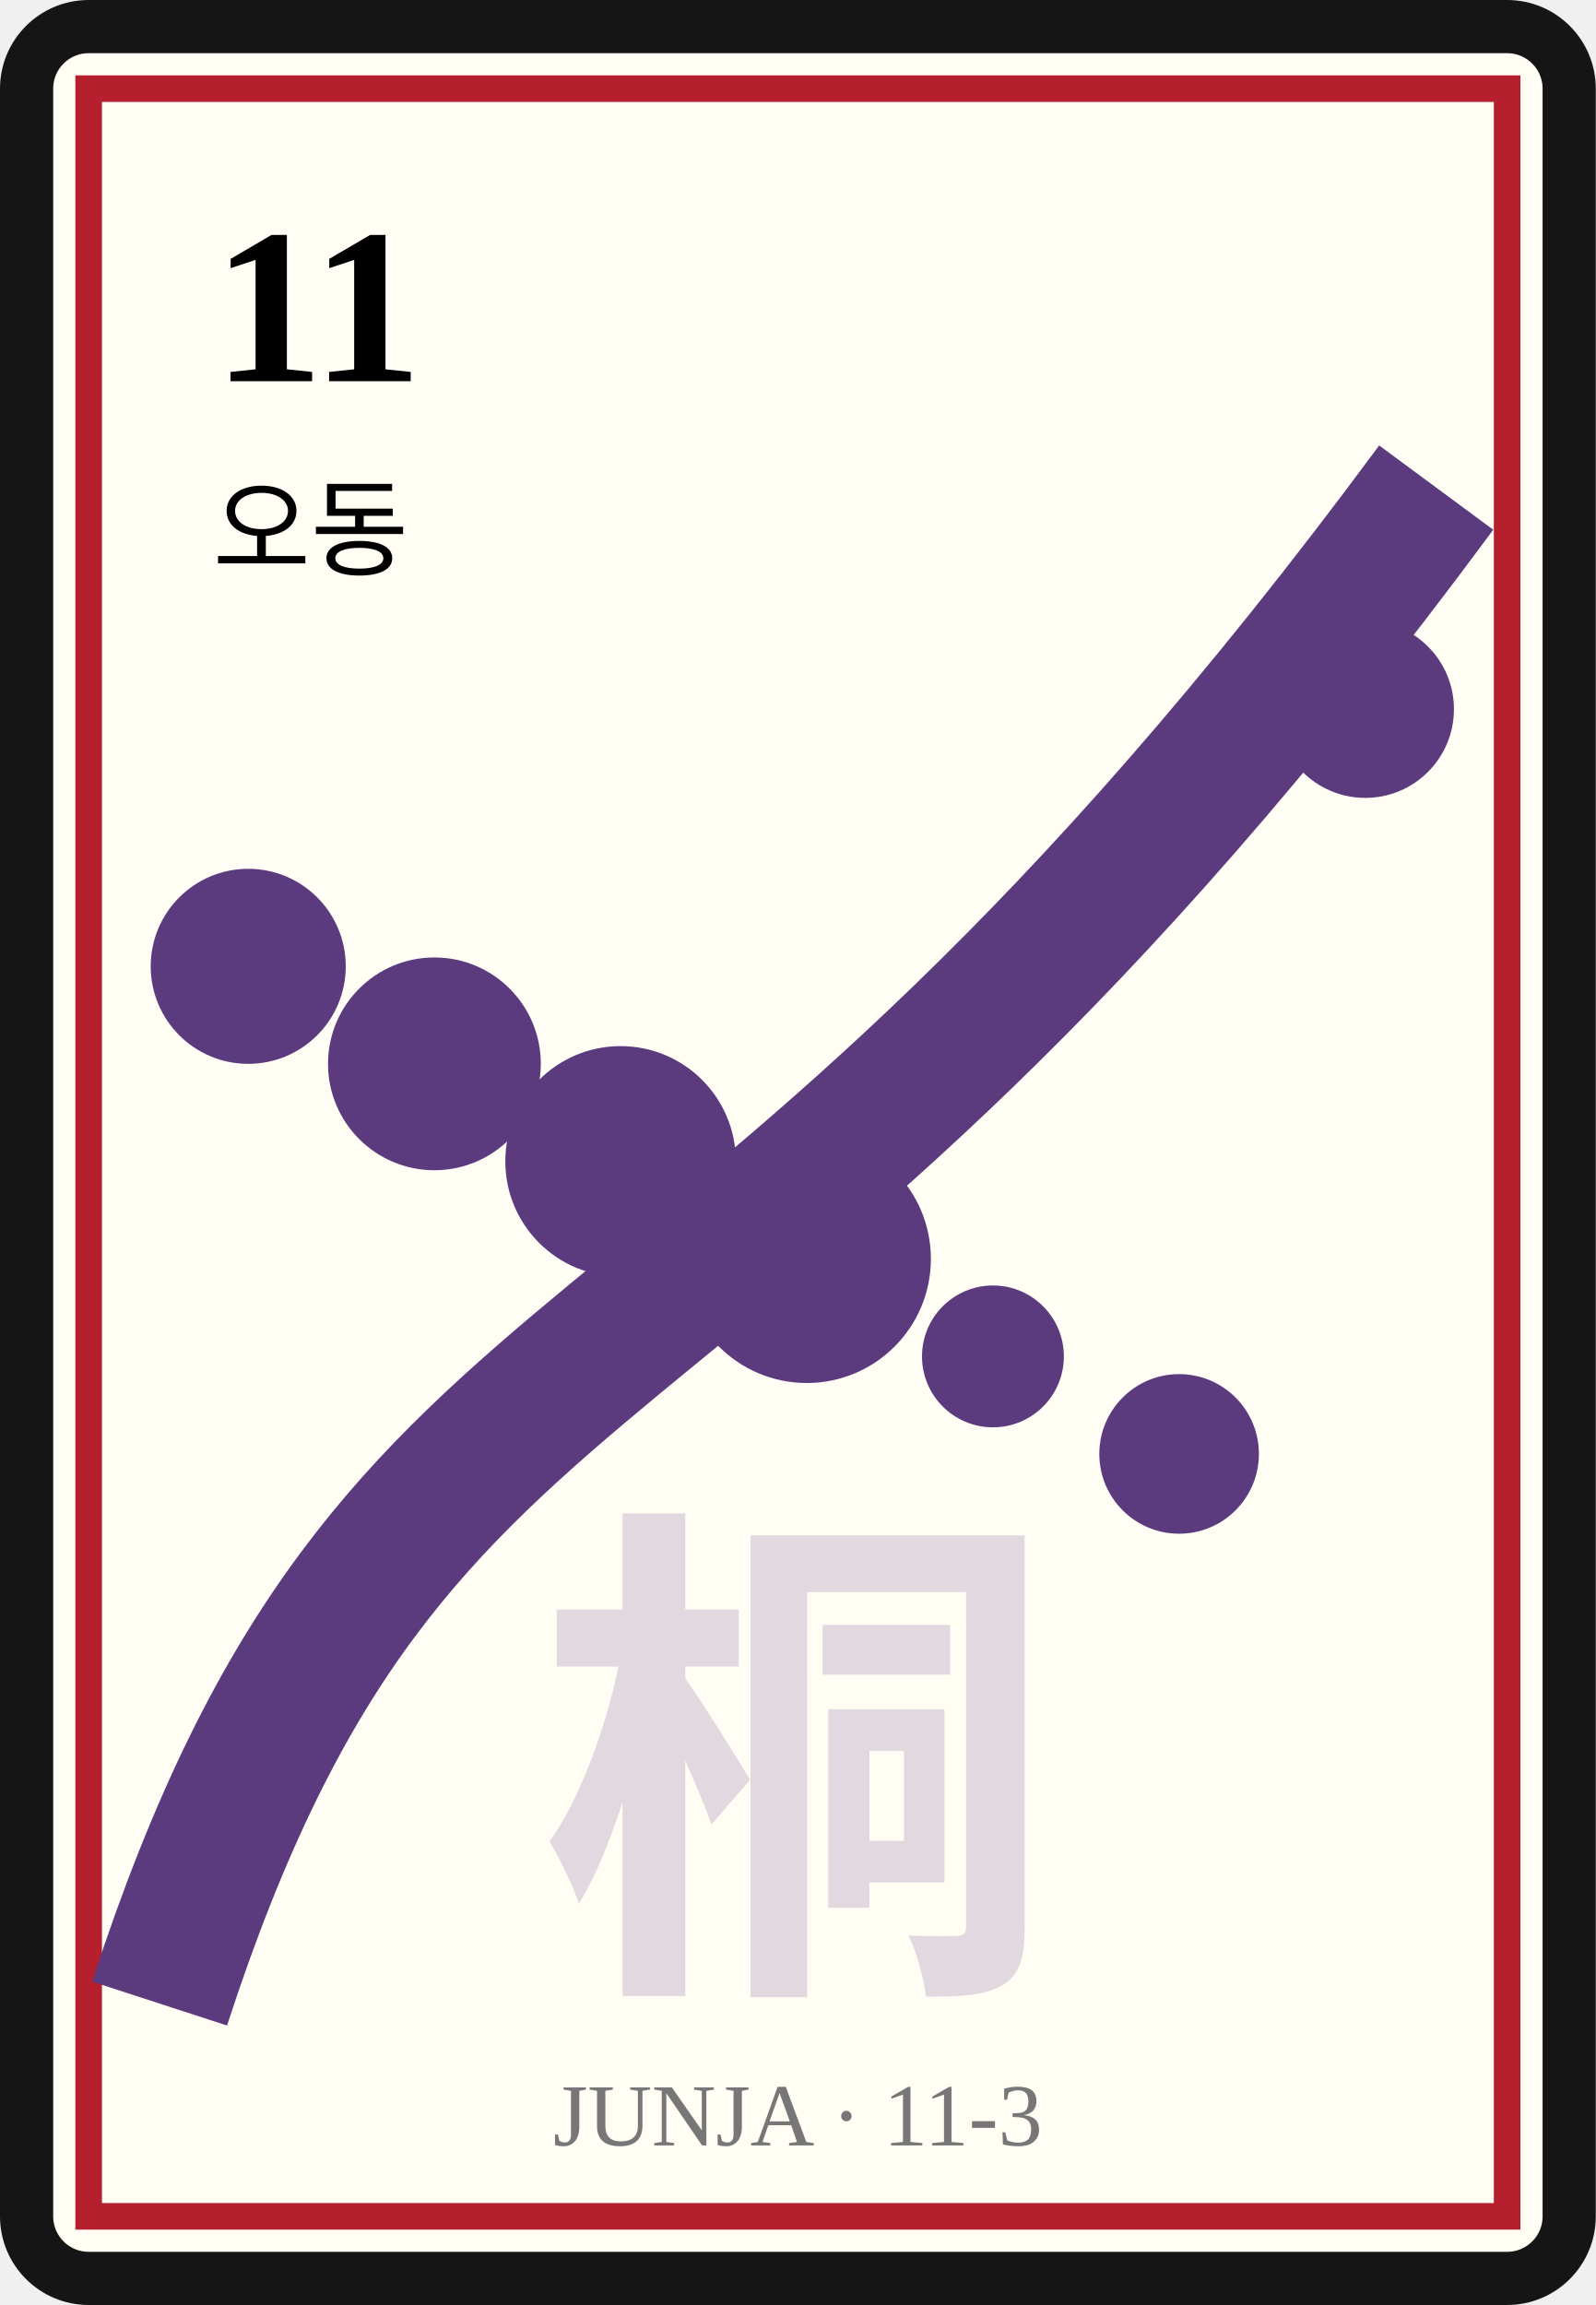
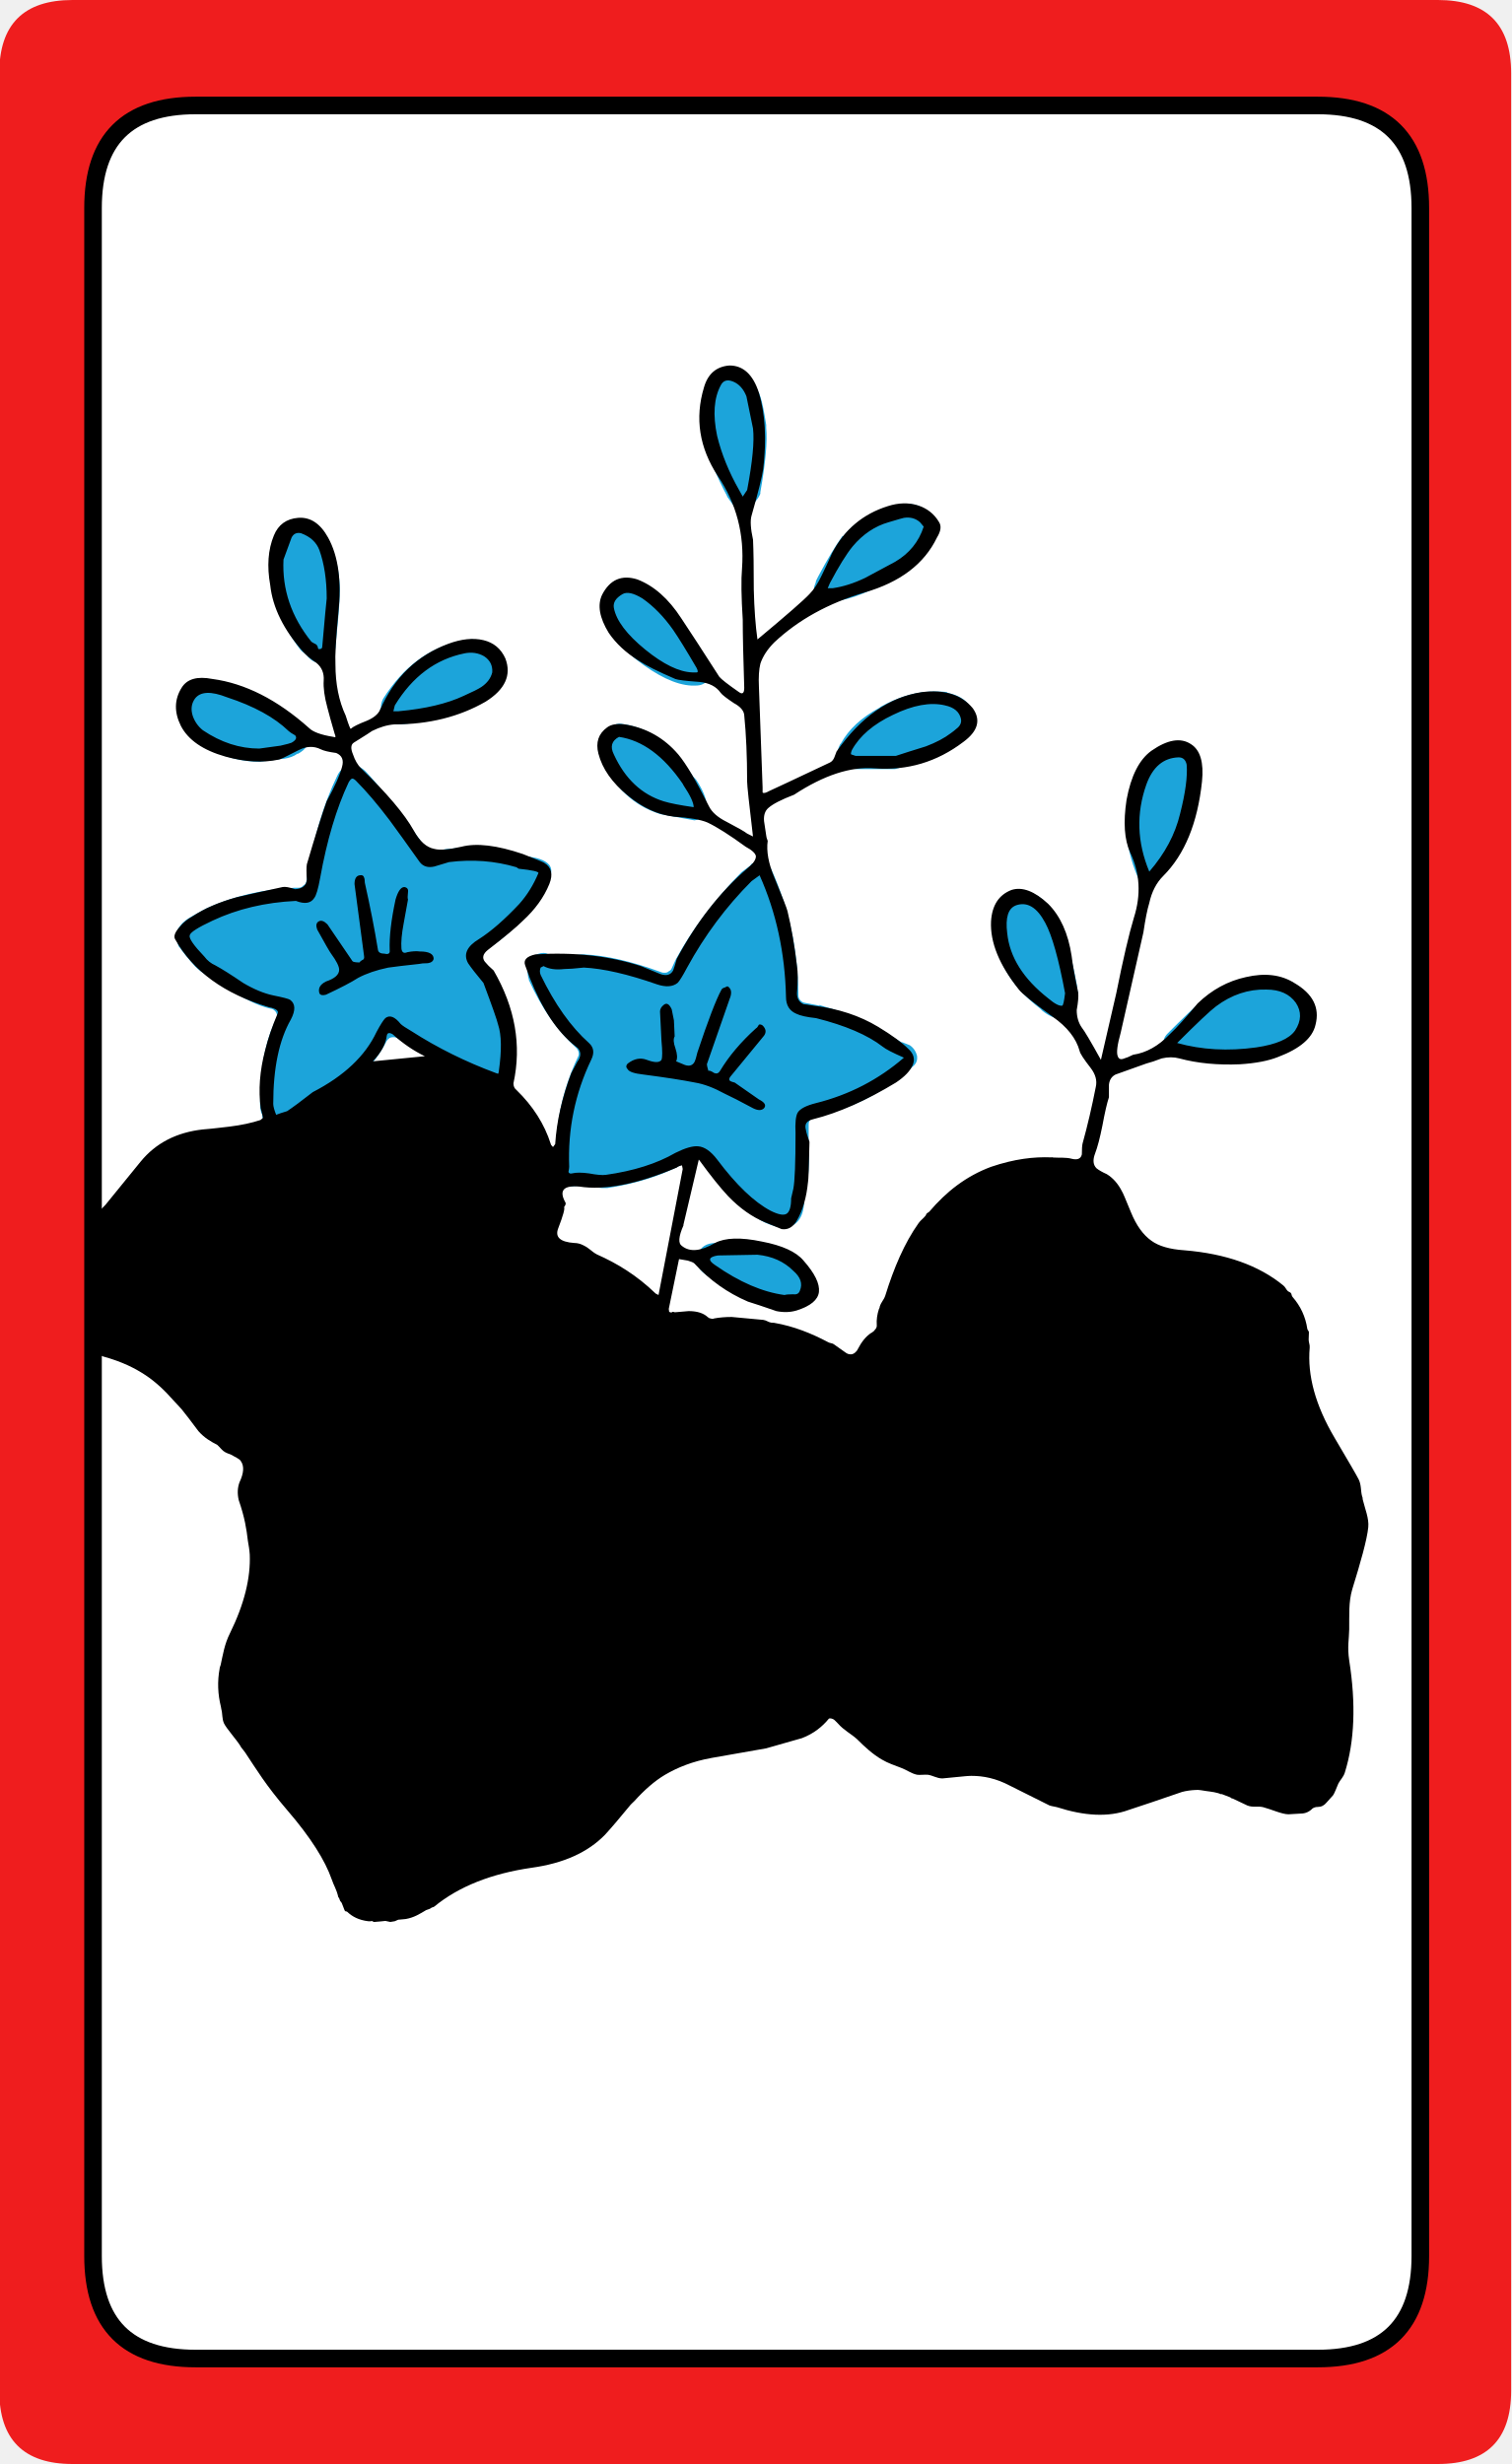
- <svg xmlns="http://www.w3.org/2000/svg" width="180" height="260">
-   <rect x="3" y="3" width="174" height="254" rx="7" fill="#fffdf4" stroke="#151515" stroke-width="6" />
-   <rect x="10" y="10" width="160" height="240" fill="none" stroke="#b51f2e" stroke-width="3" />
-   <path d="M18 226 C45 143 80 166 162 55" fill="none" stroke="#5b3a7d" stroke-width="16" />
-   <circle cx="28" cy="109" r="11" fill="#5b3a7d" />
-   <circle cx="49" cy="120" r="12" fill="#5b3a7d" />
-   <circle cx="70" cy="131" r="13" fill="#5b3a7d" />
-   <circle cx="91" cy="142" r="14" fill="#5b3a7d" />
-   <circle cx="112" cy="153" r="8" fill="#5b3a7d" />
-   <circle cx="133" cy="164" r="9" fill="#5b3a7d" />
-   <circle cx="154" cy="80" r="10" fill="#5b3a7d" />
-   <text x="24" y="43" font-size="25" font-weight="800">11</text>
-   <text x="24" y="64" font-size="12">오동</text>
-   <text x="90" y="220" text-anchor="middle" font-size="58" font-weight="800" fill="#5b3a7d" opacity=".18">桐</text>
-   <text x="90" y="242" text-anchor="middle" font-size="10" fill="#777">JUNJA · 11-3</text>
+ <svg xmlns="http://www.w3.org/2000/svg" width="103.2" height="168.2" preserveAspectRatio="none" version="1.1" viewBox="0 0 103.2 168.2">
+   <path d="m13.301 7.199c-4.667 0-7 2.333-7 7v139.8c0 4.667 2.333 7 7 7h76.6c4.667 0 7-2.333 7-7v-139.8c0-4.667-2.333-7-7-7z" fill="#fff" />
+   <path d="m54.75 86.1c-0.944-0.898-2.228-1.348-3.85-1.35l-2 0.1c-0.68-0.013-1.113 0.271-1.3 0.85 0.01 0.042 0.01 0.075 0 0.1-0.042 0.131-0.042 0.281 0 0.45v0.05c0.104 0.303 0.321 0.553 0.65 0.75l0.05 0.05c1.75 1.241 3.466 1.958 5.15 2.15 0.033 5e-3 0.067 5e-3 0.1 0h0.25c0.042-2e-3 0.075-2e-3 0.1 0h0.35c0.557-5e-3 0.957-0.271 1.2-0.8l-0.05 0.05c0.353-0.857 0.137-1.657-0.65-2.4m-34.4-36.85c-0.017-0.015-0.034-0.032-0.05-0.05l-0.05-0.05c-1.035-0.916-2.535-1.733-4.5-2.45h0.05c-0.579-0.166-1.113-0.249-1.6-0.25-0.664-3e-3 -1.198 0.231-1.6 0.7h-0.05c-0.312 0.492-0.429 1.025-0.35 1.6 0.146 0.767 0.512 1.367 1.1 1.8 1.429 0.96 2.895 1.444 4.4 1.45h0.05l1.5-0.2c0.042-1e-3 0.075-1e-3 0.1 0 0.401-0.056 0.718-0.173 0.95-0.35h0.05c0.482-0.26 0.732-0.61 0.75-1.05-0.022-0.414-0.272-0.798-0.75-1.15m0.5-13.65-0.5-0.1c-0.214 0.024-0.448 0.107-0.7 0.25-0.254 0.131-0.437 0.298-0.55 0.5 0.01 0.041 0.01 0.075 0 0.1-0.19 0.335-0.373 0.785-0.55 1.35 0.011 0.051 0.011 0.084 0 0.1l-0.1 0.45c-0.074 2.156 0.609 4.19 2.05 6.1 0.073 0.09 0.173 0.174 0.3 0.25 0.064 0.053 0.114 0.103 0.15 0.15 0.253 0.322 0.536 0.488 0.85 0.5 0.295 2e-3 0.545-0.098 0.75-0.3v-0.05c0.213-0.169 0.33-0.403 0.35-0.7l0.1-1.1c0.13-1.263 0.197-2.246 0.2-2.95-0.038-1.058-0.238-2.008-0.6-2.85v-0.05c-0.296-0.832-0.896-1.399-1.8-1.7l0.05 0.05m13.05 8.8-0.05-0.05c-0.41-0.453-0.977-0.686-1.7-0.7l-0.65 0.1c-2.169 0.426-3.953 1.742-5.35 3.95-0.096 0.192-0.146 0.376-0.15 0.55v0.05c-0.01 0.042-0.023 0.075-0.05 0.1-0.033 0.251 0.017 0.467 0.15 0.65l0.05 0.05c0.188 0.192 0.421 0.308 0.7 0.35h0.5c1.937-0.197 3.487-0.58 4.65-1.15 0.033-9e-3 0.05-0.025 0.05-0.05l0.25-0.1v0.05c1.245-0.522 1.978-1.222 2.2-2.1v-0.2c0.027-0.572-0.173-1.072-0.6-1.5m38.2 18.2c-0.621-1.14-1.405-1.723-2.35-1.75-0.301 1.3e-4 -0.534 0.017-0.7 0.05-0.996 0.422-1.396 1.388-1.2 2.9 0.256 1.955 1.306 3.639 3.15 5.05 0.017 0.016 0.034 0.032 0.05 0.05l0.1 0.1c0.45 0.359 0.883 0.542 1.3 0.55h0.2c0.427-0.03 0.694-0.33 0.8-0.9l0.1-0.75c0.01-0.036 0.025-0.086 0.05-0.15l-0.05-0.05v-0.1l-0.05-0.4c-0.414-2.192-0.88-3.725-1.4-4.6m-36.05-0.3h0.05c0.707-0.709 1.19-1.526 1.45-2.45v-0.05c0.124-0.273 0.107-0.523-0.05-0.75-0.284-0.343-0.868-0.543-1.75-0.6-0.026-3e-3 -0.059-0.019-0.1-0.05l-0.15-0.05c-1.149-0.334-2.265-0.5-3.35-0.5-0.355 1e-3 -0.888 0.035-1.6 0.1-0.25 0.025-0.5 0.092-0.75 0.2-0.065 0.031-0.131 0.048-0.2 0.05h-0.05c-0.079 1e-3 -0.162-0.015-0.25-0.05-0.054-0.036-0.104-0.086-0.15-0.15l-0.95-1.3c-1.413-1.91-2.496-3.26-3.25-4.05-0.265-0.263-0.565-0.396-0.9-0.4-0.487 9e-3 -0.837 0.259-1.05 0.75-0.879 1.817-1.562 4.084-2.05 6.8v0.15l-0.05 0.25c-0.024 0.112-0.091 0.195-0.2 0.25-0.079 0.096-0.179 0.146-0.3 0.15h-0.3c-2.128 0.098-4.128 0.564-6 1.4-0.714 0.379-1.181 0.646-1.4 0.8-0.332 0.256-0.548 0.539-0.65 0.85h0.05c-0.076 0.35-0.026 0.7 0.15 1.05v-0.05c0.177 0.275 0.527 0.708 1.05 1.3 0.203 0.22 0.536 0.47 1 0.75l1.1 0.65c1.184 0.806 2.201 1.306 3.05 1.5 0.101 6e-3 0.185 0.039 0.25 0.1 0.109 0.08 0.175 0.18 0.2 0.3 0.023 0.113 0.01 0.213-0.05 0.3-0.732 1.462-1.099 3.395-1.1 5.8 0 0.31 0.05 0.56 0.15 0.75 0.01 0.041 0.01 0.074 0 0.1l0.05 0.15c0.091 0.244 0.258 0.427 0.5 0.55h-0.05c0.14 0.063 0.274 0.096 0.4 0.1h0.05l0.1-0.05c0.103-0.025 0.237-0.042 0.4-0.05 0.288-0.049 0.538-0.149 0.75-0.3l0.75-0.6h0.05c0.426-0.357 0.709-0.573 0.85-0.65 2.206-1.079 3.756-2.512 4.65-4.3 0.047-0.067 0.114-0.134 0.2-0.2 0.077-0.034 0.16-0.05 0.25-0.05 0.098 0 0.182 0.017 0.25 0.05l0.35 0.25 0.1 0.05h0.05c1.942 1.197 3.909 2.163 5.9 2.9 0.231 0.093 0.398 0.143 0.5 0.15 0.544-0.037 0.861-0.354 0.95-0.95 0.193-1.468 0.16-2.668-0.1-3.6v0.05l-1.05-2.9c-0.04-0.128-0.257-0.478-0.65-1.05l-0.1-0.1c-0.099-0.097-0.149-0.213-0.15-0.35 0-0.137 0.05-0.254 0.15-0.35 0.061-0.062 0.127-0.112 0.2-0.15 1.005-0.65 1.938-1.484 2.8-2.5m15.2-3.3v0.05c-0.016 0.018-0.033 0.035-0.05 0.05l-0.6 0.45c-1.869 1.912-3.369 3.912-4.5 6l-0.25 0.55c-0.037 0.093-0.104 0.16-0.2 0.2-0.068 0.068-0.151 0.102-0.25 0.1h-0.1c-0.059 2e-3 -0.126-0.015-0.2-0.05-1.993-0.73-3.743-1.131-5.25-1.2h-0.15l-0.85 0.1h-0.75l-0.45-0.05c-0.061-7e-3 -0.127-0.023-0.2-0.05-0.109-0.064-0.225-0.097-0.35-0.1-0.256 3e-3 -0.49 0.086-0.7 0.25-0.234 0.172-0.367 0.372-0.4 0.6 0 0.49 0.033 0.807 0.1 0.95v0.05c0.875 1.928 1.958 3.478 3.25 4.65 0.08 0.092 0.13 0.192 0.15 0.3 0.017 0.112 7e-4 0.212-0.05 0.3-1.099 2.306-1.599 4.789-1.5 7.45 0.01 0.059 0.01 0.108 0 0.15-0.069 0.364 0 0.664 0.2 0.9 0.207 0.227 0.458 0.343 0.75 0.35h0.05l0.4-0.05h0.2l1.55 0.15h0.35c1.927-0.291 3.627-0.825 5.1-1.6l0.7-0.35c0.121-0.054 0.237-0.07 0.35-0.05 0.11 0.026 0.193 0.076 0.25 0.15l0.3 0.35 0.05 0.05c1.344 1.855 2.678 3.122 4 3.8 0.518 0.228 0.935 0.344 1.25 0.35 0.967-0.035 1.45-0.701 1.45-2 7e-4 -0.078 0.017-0.162 0.05-0.25 0-0.05 0.017-0.117 0.05-0.2 0.194-0.911 0.261-2.044 0.2-3.4v-1.2c0-0.11 0.033-0.21 0.1-0.3 0.064-0.085 0.147-0.151 0.25-0.2l0.3-0.1c0.017 8e-3 0.034 8e-3 0.05 0 2.35-0.512 4.467-1.612 6.35-3.3 0.26-0.188 0.376-0.421 0.35-0.7v-0.05c-0.071-0.32-0.238-0.57-0.5-0.75l-0.5-0.2h-0.05c-0.386-0.204-0.636-0.354-0.75-0.45-1.03-0.769-2.664-1.469-4.9-2.1l0.05 0.05-1.05-0.2c-0.112-0.024-0.211-0.09-0.3-0.2-0.063-0.078-0.096-0.178-0.1-0.3-0.03-3.095-0.647-5.962-1.85-8.6-0.103-0.249-0.286-0.416-0.55-0.5v0.05l-0.35-0.05c-0.159 0.016-0.326 0.066-0.5 0.15m-10.3-8.6v0.05c-0.171 0.444-0.138 0.927 0.1 1.45v-0.05c0.9 1.915 2.217 3.148 3.95 3.7h-0.05l2.45 0.45c0.216-0.024 0.416-0.107 0.6-0.25 0.184-0.206 0.268-0.44 0.25-0.7v-0.05c-0.036-0.508-0.286-1.108-0.75-1.8-0.018 1.3e-4 -0.035-0.017-0.05-0.05l-0.05-0.05c-0.019-8e-3 -0.053-0.041-0.1-0.1-0.675-1.027-1.325-1.794-1.95-2.3l-0.05-0.05c-0.844-0.685-1.827-1.102-2.95-1.25h-0.1c-0.098 6e-3 -0.214 0.039-0.35 0.1-4e-4 9e-3 -0.017 9e-3 -0.05 0-0.433 0.193-0.733 0.493-0.9 0.9m3.35-10.35c-0.63-0.352-1.08-0.535-1.35-0.55-0.286 3e-3 -0.586 0.086-0.9 0.25-0.836 0.491-1.186 1.124-1.05 1.9 0.255 1.067 1.055 2.183 2.4 3.35 1.472 1.151 2.738 1.751 3.8 1.8h0.25c0.442 9e-3 0.758-0.158 0.95-0.5 0.184-0.363 0.151-0.746-0.1-1.15v-0.05l-0.05-0.1v0.05c-1.375-2.39-2.675-4.04-3.9-4.95-0.017-0.015-0.034-0.032-0.05-0.05m20.35 7.2c-0.172-0.033-0.455-0.05-0.85-0.05-1.217 6.7e-4 -2.45 0.351-3.7 1.05l-0.05 0.05c-1.243 0.673-2.127 1.49-2.65 2.45l-0.05 0.05c-0.255 0.483-0.255 0.9 0 1.25 0.059 0.025 0.109 0.058 0.15 0.1 0.206 0.185 0.522 0.302 0.95 0.35h2.65l1.15-0.35c1.492-0.43 2.558-0.897 3.2-1.4v-0.05l0.15-0.1c0.65-0.449 0.951-0.999 0.9-1.65-0.179-0.892-0.779-1.442-1.8-1.65-0.017-7e-3 -0.033-0.024-0.05-0.05m-1.25-12.25c-0.403-0.401-0.886-0.601-1.45-0.6-0.213 5e-3 -0.647 0.088-1.3 0.25h0.05l-0.3 0.1h-0.05c-1.076 0.324-2.009 0.94-2.8 1.85h-0.05c-0.461 0.636-1.011 1.552-1.65 2.75l-0.15 0.3c-0.01 0.079-0.023 0.145-0.05 0.2-0.132 0.296-0.115 0.546 0.05 0.75 0.035 0.033 0.051 0.05 0.05 0.05 0.183 0.27 0.433 0.404 0.75 0.4h0.45c1.176-0.133 2.576-0.699 4.2-1.7h-0.05l0.4-0.25h0.05c1.125-0.608 1.908-1.558 2.35-2.85v0.05c0.126-0.347 0.076-0.664-0.15-0.95l-0.35-0.35m-13.65-9.95c-0.601 7e-3 -1.05 0.291-1.35 0.85v-0.05c-0.58 1.161-0.697 2.545-0.35 4.15h0.05c0.259 1.163 0.776 2.463 1.55 3.9l-0.05-0.05 0.35 0.5c0.017 0.033 0.034 0.05 0.05 0.05 0.14 0.278 0.373 0.411 0.7 0.4 0.331 6.5e-4 0.565-0.116 0.7-0.35 0.055-0.068 0.105-0.134 0.15-0.2 0.173-0.198 0.29-0.381 0.35-0.55v-0.1c0.357-1.992 0.49-3.459 0.4-4.4v-0.2l-0.1-0.6c-0.12-0.726-0.253-1.259-0.4-1.6l-0.05-0.05c-0.182-0.5-0.465-0.916-0.85-1.25-0.35-0.296-0.733-0.446-1.15-0.45m36.7 41.6h-0.1c-1.203 2e-3 -2.353 0.335-3.45 1-0.631 0.436-1.481 1.186-2.55 2.25l-0.65 0.65c-0.239 0.24-0.322 0.49-0.25 0.75 0.027 0.042 0.043 0.075 0.05 0.1 0.063 0.341 0.263 0.557 0.6 0.65 1.087 0.335 2.271 0.502 3.55 0.5 0.718-1e-3 1.484-0.051 2.3-0.15 1.533-0.244 2.583-0.76 3.15-1.55 0.605-0.881 0.689-1.764 0.25-2.65v0.05c-0.58-1.063-1.546-1.596-2.9-1.6m-5.05-10.9c0.012-0.043 0.029-0.092 0.05-0.15l0.05-0.1c0.358-1.398 0.491-2.531 0.4-3.4v-0.05c-0.026-0.365-0.176-0.665-0.45-0.9-0.259-0.232-0.576-0.349-0.95-0.35h-0.15c-1.404 0.083-2.404 0.9-3 2.45-0.743 2.161-0.643 4.361 0.3 6.6 0.117 0.292 0.334 0.459 0.65 0.5 0.025 7e-3 0.041 7e-3 0.05 0l0.1 0.05c0.274-1e-3 0.491-0.101 0.65-0.3v-0.05c1.186-1.283 1.953-2.716 2.3-4.3z" fill="#1ca4da" />
+   <path d="m49.799 24.949c-0.899 0.067-1.482 0.567-1.748 1.5-0.633 2.1-0.318 4.117 0.949 6.051 1.267 1.867 1.817 3.967 1.65 6.301-0.067 0.767-0.051 1.933 0.049 3.5 0 1.033 0.035 2.582 0.102 4.648 0 0.367-0.118 0.467-0.352 0.301-0.767-0.533-1.216-0.884-1.35-1.051-1.133-1.767-2-3.1-2.6-4-0.867-1.333-1.867-2.215-3-2.648-1.067-0.333-1.867 0.015-2.4 1.049-0.333 0.7-0.182 1.566 0.451 2.6 0.5 0.733 1.182 1.367 2.049 1.9 0.5 0.333 1.333 0.75 2.5 1.25 0.167 0.067 0.717 0.135 1.65 0.201 0.667 0.067 1.149 0.317 1.449 0.75 0.1 0.133 0.4 0.366 0.9 0.699 0.433 0.233 0.668 0.501 0.701 0.801 0.133 1.333 0.199 2.849 0.199 4.549 0 0.267 0.134 1.517 0.4 3.75l-0.4-0.199c-0.167-0.133-0.634-0.401-1.4-0.801-0.6-0.3-0.999-0.649-1.199-1.049-0.867-1.733-1.566-2.917-2.1-3.551-0.967-1.133-2.184-1.817-3.65-2.051-0.533-0.067-0.934 1e-3 -1.201 0.201-0.6 0.433-0.8 1.032-0.6 1.799 0.267 1.033 0.933 1.985 2 2.852 1 0.833 2.05 1.316 3.15 1.449 1.067 0.067 1.834 0.2 2.301 0.4 0.633 0.3 1.5 0.85 2.6 1.65 0.433 0.233 0.666 0.448 0.699 0.648 0 0.233-0.182 0.501-0.549 0.801-1.9 1.633-3.518 3.699-4.852 6.199-0.1 0.367-0.183 0.634-0.25 0.801-0.167 0.3-0.45 0.383-0.85 0.25l-1.35-0.551c-2.167-0.7-4.566-0.966-7.199-0.799-0.6 0.133-0.835 0.383-0.701 0.75 0.8 2.3 1.784 4 2.951 5.1 0.133 0.133 0.348 0.317 0.648 0.551 0.233 0.267 0.22 0.583-0.049 0.949l-0.4 0.75c-0.633 1.667-1 3.283-1.1 4.85l-0.15 0.201c-0.1-0.1-0.15-0.168-0.15-0.201-0.433-1.367-1.216-2.599-2.35-3.699-0.133-0.1-0.199-0.251-0.199-0.451 0.567-2.6 0.115-5.166-1.352-7.699-0.267-0.233-0.466-0.433-0.6-0.6-0.2-0.267-0.132-0.534 0.201-0.801 1.167-0.9 1.965-1.567 2.398-2 0.833-0.767 1.434-1.6 1.801-2.5 0.267-0.667 0.15-1.149-0.35-1.449-0.033-0.033-0.518-0.233-1.451-0.6-1.767-0.6-3.166-0.767-4.199-0.5-0.867 0.2-1.483 0.248-1.85 0.148-0.533-0.1-1-0.517-1.4-1.25-0.633-1.133-1.833-2.55-3.6-4.25-0.233-0.233-0.417-0.549-0.551-0.949-0.167-0.4-0.151-0.667 0.051-0.801 0.8-0.5 1.217-0.765 1.25-0.799 0.533-0.267 1.049-0.418 1.549-0.451 2.333 0 4.401-0.515 6.201-1.549 1.333-0.833 1.783-1.818 1.35-2.951-0.3-0.667-0.8-1.083-1.5-1.25s-1.5-0.083-2.4 0.25c-2.133 0.8-3.684 2.3-4.65 4.5-0.133 0.3-0.432 0.55-0.898 0.75-0.6 0.233-0.968 0.417-1.102 0.551-0.033 0.033-0.15-0.267-0.35-0.9-0.467-1-0.699-2.167-0.699-3.5-0.033-0.567 0.033-1.733 0.199-3.5 0.233-2.167 8e-4 -3.884-0.699-5.15-0.533-0.967-1.218-1.416-2.051-1.35-0.8 0.067-1.35 0.468-1.65 1.201-0.4 0.967-0.483 2.098-0.25 3.398 0.167 1.533 0.917 3.051 2.25 4.551 0.167 0.2 0.467 0.45 0.9 0.75 0.367 0.3 0.533 0.699 0.5 1.199-0.033 0.5 0.05 1.118 0.25 1.852 0.1 0.4 0.267 0.999 0.5 1.799 0.033 0.067 0.051 0.135 0.051 0.201 0 0.033-0.05 0.033-0.15 0-0.833-0.133-1.384-0.335-1.65-0.602-2.167-1.933-4.366-3.05-6.6-3.35-1.033-0.2-1.733-3.9e-4 -2.1 0.6-0.5 0.8-0.516 1.668-0.051 2.602 0.5 0.967 1.518 1.666 3.051 2.1 1.333 0.367 2.55 0.433 3.65 0.199 0.067 0 0.516-0.217 1.35-0.65 0.533-0.267 1.033-0.282 1.5-0.049 0.2 0.1 0.549 0.183 1.049 0.25 0.4 0.167 0.534 0.483 0.4 0.949-0.133 0.533-0.482 1.316-1.049 2.35-0.333 0.933-0.785 2.367-1.352 4.301-0.033 0.2-0.033 0.551 0 1.051-0.033 0.4-0.299 0.615-0.799 0.648-0.4-0.133-0.683-0.182-0.85-0.148-1.4 0.3-2.45 0.533-3.15 0.699-1.2 0.333-2.2 0.767-3 1.301-0.367 0.2-0.667 0.45-0.9 0.75-0.3 0.333-0.401 0.599-0.301 0.799 1.233 2.2 3.367 3.75 6.4 4.65 0.5 0.1 0.7 0.249 0.6 0.449-0.367 0.867-0.65 1.7-0.85 2.5-0.367 1.4-0.466 2.718-0.299 3.951 0.033 0.1 0.082 0.3 0.148 0.6 0.015 0.121-0.112 0.131-0.158 0.203-0.597 0.198-1.301 0.352-2.123 0.453-0.612 0.065-1.01 0.129-1.818 0.193-1.8 0.2-3.217 0.935-4.25 2.201-1.433 1.767-2.234 2.749-2.4 2.949-2.859 3.05-4.205 2.675-4.6 4.449 0 2.714 1.379 4.254 3.825 5.531 0.197 0.083 0.442 0.325 0.627 0.369 1.329 0.368 2.178 0.81 2.883 1.273 0.663 0.44 1.299 1.024 1.91 1.725 0.22 0.245 0.291 0.299 0.56 0.605 0.292 0.365 0.647 0.821 1.147 1.496 0.414 0.466 0.847 0.709 1.281 0.934 0.12 0.1 0.307 0.335 0.418 0.418 0.168 0.134 0.37 0.185 0.56 0.266 0.216 0.144 0.554 0.263 0.639 0.434 0.233 0.333 0.199 0.816-0.102 1.449-0.133 0.367-0.148 0.768-0.049 1.201 0.417 1.2 0.535 2.006 0.625 2.777 0.058 0.318 0.11 0.636 0.129 0.951 0.061 1.564-0.355 3.339-1.355 5.371-0.376 0.751-0.473 1.443-0.629 2.147-0.013 0.052-0.057 0.154-0.068 0.203v0.033c-0.173 0.918-0.125 1.787 0.082 2.623 0.014 0.056 0.014 0.113 0.029 0.168 0.089 0.32 0.04 0.669 0.186 0.977 0.172 0.352 0.834 1.088 1.107 1.52 0.02 0.026 0.021 0.054 0.041 0.08l0.289 0.375c0.785 1.177 1.397 2.218 2.861 3.926 1.616 1.875 2.598 3.44 3.055 4.75 0.142 0.43 0.327 0.666 0.445 1.199 0.051 0.059 0.086 0.124 0.102 0.199 0.02 0.094 0.108 0.138 0.141 0.223 0.058 0.126 0.167 0.457 0.211 0.527 0.034 0.045 0.121 0.018 0.158 0.059 0.334 0.322 0.779 0.563 1.441 0.643h0.15c0.041-9.4e-4 0.046-0.012 0.078-0.016 0.074-1e-3 0.095 0.07 0.172 0.064 0.428-0.024 0.461-0.047 0.766-0.07l0.334 0.07 0.299-0.049 0.242-0.104c0.109-0.016 0.453-0.031 0.508-0.047 0.573-0.096 0.977-0.36 1.397-0.609 0.081-0.039 0.175-0.048 0.254-0.09 0.027-0.015 0.06-0.043 0.088-0.059 0.058-0.044 0.158-0.045 0.213-0.092 1.667-1.367 3.884-2.25 6.65-2.65 2.167-0.3 3.833-1.05 5-2.25 0.4-0.433 0.983-1.117 1.75-2.051 0.091-0.109 0.164-0.146 0.254-0.248 0.7-0.777 1.396-1.381 2.086-1.791 0.86-0.503 1.872-0.922 3.209-1.16 2.433-0.433 3.668-0.65 3.701-0.65l2.451-0.699c0.795-0.306 1.376-0.772 1.834-1.33 0.022-2e-3 0.044-0.02 0.066-0.019 0.144 5e-3 0.26 0.054 0.35 0.148l0.199 0.201c0.414 0.474 0.872 0.684 1.301 1.068 0.528 0.531 1.073 1.028 1.688 1.389 0.432 0.258 0.882 0.4 1.328 0.574 0.372 0.135 0.685 0.385 1.084 0.469 0.144 0.029 0.545-0.016 0.732 0 0.329 0.045 0.632 0.247 0.969 0.25h0.049l1.551-0.15c0.101-0.017 0.268-0.015 0.398-0.023 0.824-2e-3 1.692 0.165 2.65 0.674l2.701 1.35c0.01 4e-3 0.019 2e-3 0.029 6e-3 0.152 0.053 0.318 0.063 0.473 0.107 1.846 0.595 3.498 0.705 4.899 0.188 0.82-0.263 2.129-0.71 3.643-1.23 0.294-0.077 0.595-0.115 0.898-0.131 0.239-0.028 0.498 0.038 0.75 0.072 0.358 0.051 0.719 0.08 1.059 0.238l-0.051-0.051 0.586 0.225c0.023 0.011 0.052 0.026 0.076 0.037l0.039 0.039c0.044 0.02 0.065 0.012 0.109 0.031 0.326 0.154 0.556 0.26 0.99 0.469 0.379 0.148 0.701 0.025 1.066 0.111 0.563 0.145 1.279 0.484 1.732 0.488l0.852-0.049c0.31-3e-3 0.576-0.121 0.799-0.352 0.11-0.068 0.226-0.101 0.35-0.1 0.24 0 0.441-0.099 0.602-0.299l0.449-0.5c0.098-0.136 0.239-0.522 0.361-0.805 0.139-0.257 0.346-0.439 0.44-0.746 0.667-2.133 0.765-4.684 0.299-7.65-0.141-0.948-0.01-1.435 0-2.133 0.012-0.926-0.053-1.868 0.213-2.744 0.55-1.773 1.004-3.359 1.088-4.223 0.058-0.596-0.222-1.246-0.375-1.875-0.021-0.061-8e-4 -0.115-0.025-0.176 0-9e-3 -0.015-0.034-0.018-0.043-0.11-0.391-0.043-0.753-0.232-1.156-0.133-0.267-0.684-1.216-1.65-2.85-1.3-2.2-1.866-4.25-1.699-6.15 0.023-0.204-0.072-0.356-0.07-0.551l0.018-0.5c0-0.096-0.103-0.149-0.111-0.242-0.121-0.818-0.455-1.542-1.006-2.172-0.077-0.081-0.047-0.208-0.133-0.285-0.05-0.046-0.133-0.062-0.184-0.107-0.13-0.12-0.169-0.28-0.316-0.393-1.667-1.367-3.917-2.167-6.75-2.4-1-0.067-1.75-0.284-2.25-0.65-0.567-0.4-1.034-1.049-1.4-1.949-0.367-0.9-0.566-1.367-0.6-1.4-0.267-0.533-0.616-0.933-1.049-1.199-0.3-0.133-0.534-0.267-0.701-0.4-0.233-0.233-0.263-0.567-0.1-1 0.167-0.433 0.333-1.067 0.5-1.9 0.167-0.9 0.316-1.549 0.449-1.949v-0.85c0.033-0.333 0.184-0.568 0.451-0.701l2.1-0.75c0.267-0.067 0.617-0.183 1.051-0.35 0.433-0.1 0.833-0.1 1.199 0 1.233 0.333 2.617 0.467 4.15 0.4 1.067-0.067 1.933-0.233 2.6-0.5 1.5-0.567 2.351-1.301 2.551-2.201 0.3-1.167-0.184-2.116-1.451-2.85-0.9-0.567-1.999-0.7-3.299-0.4-1.233 0.267-2.334 0.867-3.301 1.801-0.8 0.967-1.434 1.666-1.9 2.1-0.767 0.8-1.6 1.267-2.5 1.4-0.267 0.133-0.466 0.217-0.6 0.25-0.233 0.1-0.383 0.05-0.449-0.15-0.1-0.233-0.034-0.766 0.199-1.6l1.551-6.85c0.133-0.9 0.265-1.567 0.399-2 0.167-0.767 0.484-1.383 0.951-1.85 1.467-1.467 2.35-3.618 2.65-6.451 0.133-1.3-0.117-2.149-0.75-2.549-0.7-0.467-1.601-0.317-2.701 0.449-0.833 0.6-1.399 1.716-1.699 3.35-0.233 1.533-0.15 2.733 0.25 3.6 0.667 1.4 0.75 2.885 0.25 4.451-0.333 1.1-0.734 2.817-1.201 5.15l-1.049 4.549c-0.7-1.267-1.134-1.999-1.301-2.199-0.233-0.333-0.35-0.735-0.35-1.201 0.1-0.533 0.129-0.933 0.1-1.199-0.233-1.1-0.383-1.933-0.449-2.5-0.233-1.533-0.766-2.717-1.6-3.551-0.933-0.867-1.767-1.183-2.5-0.949-0.867 0.333-1.334 1.05-1.4 2.15-0.067 1.433 0.567 2.984 1.9 4.65 0.2 0.267 0.966 0.883 2.299 1.85 1 0.7 1.616 1.483 1.85 2.35 0.033 0.167 0.283 0.55 0.75 1.15 0.333 0.433 0.452 0.866 0.351 1.299-0.267 1.367-0.567 2.652-0.9 3.852-0.033 0.133-0.051 0.383-0.051 0.75-0.067 0.3-0.299 0.399-0.699 0.299-0.361-0.103-0.832-0.058-1.25-0.084-0.019-1.2e-4 -0.032-0.015-0.051-0.016l-0.088 6e-3c-1.176-0.047-2.494 0.097-4.111 0.645-1.711 0.635-3.067 1.71-4.207 3.053-0.059 0.062-0.135 0.083-0.193 0.146-0.026 0.03-0.04 0.102-0.066 0.133-0.149 0.189-0.346 0.316-0.484 0.518-0.969 1.363-1.688 3.066-2.272 4.951-0.108 0.311-0.274 0.418-0.377 0.748 0 0.06-0.017 0.111-0.051 0.15-0.124 0.375-0.175 0.741-0.15 1.1 0.01 0.083-0.012 0.151-0.041 0.215-0.022 0.051-0.072 0.081-0.1 0.127-0.036 0.038-0.063 0.092-0.109 0.109-0.047 0.046-0.097 0.079-0.15 0.1-0.343 0.232-0.641 0.598-0.898 1.1-0.027 0.063-0.062 0.114-0.102 0.15l-0.049 0.051c-0.083 0.088-0.184 0.136-0.301 0.148-0.127 7e-3 -0.243-0.026-0.35-0.1l-0.849-0.6c-0.093-0.064-0.266-0.064-0.363-0.125-1.139-0.603-2.344-1.09-3.688-1.324-0.065-0.015-0.141-3e-4 -0.207-0.014-0.213-0.036-0.32-0.159-0.543-0.188l-2.15-0.199c-0.434-1.3e-4 -0.833 0.033-1.199 0.1-0.067 0.039-0.15 0.039-0.25 0-0.069-5e-3 -0.135-0.038-0.199-0.1-0.284-0.26-0.701-0.394-1.25-0.4h-0.051l-0.906 0.078c-0.08 9e-3 -0.109-0.042-0.193-0.027-0.01 0-0.048 0.036-0.062 0.045-0.054 4e-3 -0.107-0.03-0.16-0.045l-0.027-0.201 0.699-3.4 0.6 0.102c0.233 0.067 0.384 0.133 0.451 0.199 1.033 1.133 2.25 2 3.65 2.6 0.433 0.133 1.083 0.35 1.949 0.65 0.5 0.1 0.967 0.083 1.4-0.051 0.933-0.3 1.433-0.717 1.5-1.25 0.067-0.567-0.284-1.282-1.051-2.148-0.5-0.6-1.45-1.034-2.85-1.301-1.433-0.3-2.499-0.267-3.199 0.1-0.967 0.567-1.717 0.634-2.25 0.201-0.267-0.167-0.233-0.634 0.102-1.4v-0.051l1.049-4.449c0.8 1.1 1.467 1.933 2 2.5 0.8 0.833 1.651 1.432 2.551 1.799 0.233 0.1 0.6 0.251 1.1 0.451 0.433 0.067 0.784-0.133 1.051-0.6 0.4-0.7 0.65-1.568 0.75-2.602 0.033-0.133 0.068-1.05 0.102-2.75-0.133-0.367-0.217-0.65-0.25-0.85-0.1-0.367 0.067-0.599 0.5-0.699 1.733-0.433 3.615-1.267 5.648-2.5 0.6-0.4 0.984-0.801 1.15-1.201 0.167-0.4 0.068-0.766-0.299-1.1-0.433-0.433-1.117-0.933-2.051-1.5-1.267-0.767-2.734-1.249-4.4-1.449-0.4-0.067-0.632-0.1-0.699-0.1-0.3-0.133-0.451-0.383-0.451-0.75 0.067-0.833 0.067-1.452 0-1.852-0.167-1.4-0.382-2.65-0.648-3.75-0.033-0.167-0.334-0.932-0.9-2.299-0.4-0.967-0.551-1.8-0.451-2.5-0.067-0.167-0.1-0.283-0.1-0.35-0.067-0.433-0.117-0.767-0.15-1-0.033-0.4 0.065-0.7 0.299-0.9 0.3-0.267 0.883-0.567 1.75-0.9 2.033-1.333 3.867-1.934 5.5-1.801 2.233 0.167 4.251-0.432 6.051-1.799 1-0.733 1.217-1.501 0.65-2.301-0.767-0.933-1.933-1.3-3.5-1.1-2.2 0.333-4.134 1.684-5.801 4.051l-0.15 0.398c-0.067 0.167-0.166 0.285-0.299 0.352-2.467 1.167-3.85 1.816-4.15 1.949-0.233 0.133-0.383 0.166-0.449 0.1v-0.35l-0.25-6.85c-0.033-0.667-4e-4 -1.2 0.1-1.6 0.167-0.5 0.484-0.985 0.951-1.451 1.633-1.533 3.684-2.667 6.15-3.4 2.433-0.7 4.083-1.95 4.949-3.75 0.267-0.433 0.317-0.782 0.15-1.049-0.333-0.567-0.818-0.95-1.451-1.15s-1.315-0.183-2.049 0.051c-1.7 0.533-2.967 1.599-3.801 3.199-0.3 0.667-0.532 1.167-0.699 1.5-0.267 0.567-0.55 1.001-0.85 1.301-0.367 0.4-1.551 1.433-3.551 3.1-0.133-0.933-0.217-2.067-0.25-3.4 0-1.5-0.017-2.634-0.051-3.4-0.167-0.767-0.201-1.317-0.102-1.65 0.467-1.633 0.732-2.699 0.799-3.199 0.233-2.033 0.134-3.766-0.299-5.199-0.4-1.232-1.066-1.851-1.998-1.852zm0.252 1.102c0.4 0.167 0.698 0.5 0.898 1 0 0.033 0.151 0.766 0.451 2.199 0.1 0.867-0.034 2.266-0.4 4.199l-0.301 0.451-0.25-0.451c-0.7-1.233-1.2-2.466-1.5-3.699-0.3-1.433-0.217-2.583 0.25-3.449 0.167-0.333 0.452-0.417 0.852-0.25zm11.648 9.299c0.433-0.067 0.802 0.034 1.102 0.301l0.25 0.299c-0.333 1.033-0.985 1.834-1.951 2.4-1.167 0.633-1.849 1-2.049 1.1-0.767 0.367-1.501 0.601-2.201 0.701h-0.35c0.033-0.067 0.084-0.183 0.15-0.35 0.6-1.133 1.115-1.967 1.549-2.5 0.7-0.833 1.518-1.384 2.451-1.65 0.667-0.2 1.016-0.301 1.049-0.301zm-41.148 1.051c0.633 0.233 1.05 0.617 1.25 1.15 0.333 0.933 0.5 2.032 0.5 3.299-0.033 0.267-0.134 1.35-0.301 3.25 0 0.133-0.05 0.201-0.15 0.201-0.1 0.033-0.15-2e-3 -0.15-0.102-0.033-0.133-0.099-0.217-0.199-0.25-0.133-0.067-0.217-0.115-0.25-0.148-1.367-1.7-2-3.568-1.9-5.602l0.551-1.5c0.133-0.267 0.35-0.365 0.65-0.299zm21.949 4.15c0.3-0.167 0.75-0.068 1.35 0.299 0.767 0.533 1.466 1.25 2.1 2.15 0.367 0.533 0.902 1.4 1.602 2.6 0.1 0.2 0.1 0.301 0 0.301h-0.301c-0.9-0.033-1.966-0.551-3.199-1.551-1.267-1.033-1.984-1.983-2.15-2.85-0.067-0.367 0.133-0.683 0.6-0.949zm-10.801 4.049c0.5-0.1 0.952-0.032 1.352 0.201 0.4 0.267 0.582 0.633 0.549 1.1-0.1 0.4-0.35 0.733-0.75 1-0.2 0.133-0.599 0.333-1.199 0.6-1.133 0.533-2.618 0.884-4.451 1.051h-0.35l0.1-0.4c1.2-1.967 2.783-3.151 4.75-3.551zm-16.199 3c1.833 0.6 3.233 1.367 4.199 2.301 0.067 0.067 0.218 0.166 0.451 0.299 0.133 0.167 0.05 0.333-0.25 0.5-0.067 0.033-0.317 0.101-0.75 0.201l-1.451 0.199c-1.333 0-2.616-0.417-3.85-1.25-0.333-0.267-0.566-0.6-0.699-1-0.133-0.433-0.083-0.817 0.15-1.15 0.367-0.5 1.099-0.533 2.199-0.1zm49 0.551c0.633 0.133 1 0.449 1.1 0.949 0.033 0.2-0.033 0.384-0.199 0.551-0.233 0.2-0.4 0.334-0.5 0.4-0.433 0.333-1.001 0.632-1.701 0.898-0.867 0.267-1.549 0.484-2.049 0.65h-2.75l-0.301-0.1c-0.033-0.033-0.016-0.134 0.051-0.301 0.533-0.967 1.466-1.765 2.799-2.398 1.367-0.667 2.551-0.884 3.551-0.65zm-22.25 2.15c1.6 0.233 3.05 1.299 4.35 3.199l0.051 0.1c0.467 0.7 0.699 1.2 0.699 1.5-0.933-0.133-1.615-0.267-2.049-0.4-1.5-0.467-2.634-1.533-3.4-3.199-0.267-0.533-0.15-0.933 0.35-1.199zm38.199 1.398c0.3 0 0.484 0.167 0.551 0.5 0.067 0.8-0.083 1.918-0.449 3.352-0.333 1.4-1.035 2.716-2.102 3.949-0.833-2-0.899-3.983-0.199-5.949 0.433-1.2 1.166-1.818 2.199-1.852zm-56.398 1.451c0.067 0 0.15 0.05 0.25 0.15 0.7 0.7 1.466 1.599 2.299 2.699 0.467 0.633 1.151 1.583 2.051 2.85 0.233 0.3 0.567 0.401 1 0.301 0.233-0.067 0.567-0.167 1-0.301 1.6-0.2 3.133-0.084 4.6 0.35l0.15 0.102c0.933 0.1 1.383 0.199 1.35 0.299-0.333 0.8-0.767 1.5-1.301 2.1-1 1.067-1.917 1.867-2.75 2.4-0.833 0.5-1.083 1.05-0.75 1.65 0.2 0.3 0.551 0.75 1.051 1.35 0.6 1.6 0.933 2.55 1 2.85 0.233 0.7 0.249 1.75 0.051 3.15 0 0.067-0.017 0.135-0.051 0.201l-0.15-0.051c-2.067-0.767-3.983-1.716-5.75-2.85-0.4-0.233-0.65-0.4-0.75-0.5-0.4-0.5-0.749-0.634-1.049-0.4-0.133 0.133-0.335 0.449-0.602 0.949-0.767 1.633-2.216 3.002-4.35 4.102-0.767 0.6-1.35 1.032-1.75 1.299-0.333 0.1-0.583 0.183-0.75 0.25-0.133-0.333-0.199-0.583-0.199-0.75 0-2.433 0.399-4.35 1.199-5.75 0.333-0.633 0.32-1.083-0.049-1.35-0.1-0.067-0.484-0.167-1.15-0.301-0.633-0.133-1.317-0.416-2.051-0.85-0.833-0.567-1.467-0.966-1.9-1.199-0.3-0.133-0.55-0.333-0.75-0.6-0.733-0.767-1.067-1.251-1-1.451 0.033-0.2 0.551-0.533 1.551-1 1.7-0.8 3.599-1.25 5.699-1.35 0.6 0.233 1.017 0.167 1.25-0.199 0.133-0.167 0.267-0.618 0.4-1.352 0.467-2.6 1.118-4.782 1.951-6.549 0.1-0.167 0.183-0.25 0.25-0.25zm0.5 6.6c-0.233 0.033-0.352 0.233-0.352 0.6l0.65 4.9c0.033 0.167-0.017 0.267-0.15 0.301-0.1 0.067-0.148 0.115-0.148 0.148-0.3 0-0.467-0.033-0.5-0.1l-1.701-2.5c-0.233-0.233-0.433-0.299-0.6-0.199s-0.196 0.282-0.1 0.549c0.533 0.967 0.849 1.517 0.949 1.65 0.367 0.5 0.551 0.866 0.551 1.1 0 0.333-0.3 0.601-0.9 0.801-0.4 0.2-0.549 0.467-0.449 0.801 0.067 0.133 0.216 0.166 0.449 0.1 1-0.467 1.733-0.85 2.199-1.15 0.567-0.3 1.251-0.533 2.051-0.699 0.467-0.067 1.166-0.15 2.1-0.25 0.133-0.033 0.333-0.051 0.6-0.051 0.233-0.033 0.367-0.134 0.4-0.301 0-0.333-0.316-0.5-0.949-0.5-0.233-0.033-0.516-0.016-0.85 0.051-0.233 0.1-0.367 0.017-0.4-0.25-0.033-0.433 0.017-0.999 0.15-1.699 0.167-0.9 0.266-1.45 0.299-1.65-0.033-0.067-0.033-0.233 0-0.5 0.033-0.2-0.05-0.316-0.25-0.35-0.233 0-0.433 0.283-0.6 0.85-0.3 1.4-0.434 2.549-0.4 3.449 0.033 0.233-0.083 0.317-0.35 0.25-0.267 0-0.416-0.083-0.449-0.25-0.233-1.433-0.534-2.966-0.9-4.6 0-0.167-0.017-0.283-0.051-0.35-0.033-0.133-0.132-0.184-0.299-0.15zm27.299 0c1.133 2.533 1.734 5.301 1.801 8.301 0 0.567 0.233 0.948 0.699 1.148 0.267 0.133 0.716 0.234 1.35 0.301 2 0.5 3.518 1.149 4.551 1.949 0.2 0.167 0.683 0.417 1.449 0.75-1.733 1.5-3.733 2.535-6 3.102-0.667 0.167-1.083 0.382-1.25 0.648-0.133 0.233-0.182 0.7-0.148 1.4 0 2.033-0.05 3.301-0.15 3.801l-0.15 0.65c0 0.567-0.101 0.915-0.301 1.049s-0.566 0.068-1.1-0.199c-1.133-0.6-2.35-1.767-3.65-3.5-0.433-0.567-0.866-0.867-1.299-0.9-0.367-0.033-0.884 0.116-1.551 0.449-1.267 0.733-2.85 1.233-4.75 1.5-0.233 0.033-0.617 3e-4 -1.15-0.1-0.5-0.067-0.882-0.067-1.148 0-0.133 0.033-0.217 3e-4 -0.25-0.1 0.033-0.167 0.049-0.283 0.049-0.35-0.1-2.567 0.4-5.001 1.5-7.301 0.233-0.467 0.183-0.85-0.15-1.15-1.233-1.1-2.332-2.648-3.299-4.648-0.067-0.167-0.067-0.333 0-0.5l0.199-0.102c0.367 0.2 0.834 0.268 1.4 0.201 0.3 0 0.75-0.033 1.35-0.1 1.333 0.067 3 0.448 5 1.148 0.6 0.2 1.067 0.167 1.4-0.1 0.133-0.133 0.35-0.482 0.65-1.049 1.2-2.2 2.667-4.167 4.4-5.9zm17.5 2.051c0.767-0.267 1.433 0.133 2 1.199 0.467 0.867 0.916 2.467 1.35 4.801-0.067 0.567-0.133 0.85-0.199 0.85-0.2 0.033-0.516-0.133-0.949-0.5-1.7-1.333-2.634-2.818-2.801-4.451-0.133-1.067 0.066-1.698 0.6-1.898zm-19.652 5.549c-0.033-0.032-0.098-0.015-0.197 0.051-0.133 0.033-0.217 0.084-0.25 0.15-0.367 0.667-0.917 2.099-1.65 4.299-0.067 0.3-0.133 0.517-0.199 0.65-0.133 0.233-0.35 0.299-0.65 0.199l-0.6-0.25c0.1-0.2 0.082-0.498-0.051-0.898-0.133-0.367-0.147-0.634-0.049-0.801l-0.051-1.1-0.15-0.75c-0.167-0.367-0.349-0.467-0.549-0.301-0.167 0.133-0.25 0.284-0.25 0.451l0.1 2c0.067 0.7 0.067 1.132 0 1.299-0.133 0.2-0.467 0.2-1 0-0.433-0.167-0.868-0.083-1.301 0.25-0.133 0.133-0.133 0.267 0 0.4 0.1 0.167 0.451 0.283 1.051 0.35 1.533 0.2 2.716 0.384 3.549 0.551 0.6 0.1 1.267 0.35 2 0.75 0.433 0.2 1.085 0.533 1.951 1 0.333 0.167 0.583 0.167 0.75 0 0.167-0.2 0.05-0.4-0.35-0.6l-1.65-1.15c-0.133-0.033-0.234-0.066-0.301-0.1-0.1-0.067-0.1-0.167 0-0.301l2.301-2.801c0.167-0.233 0.137-0.466-0.1-0.699-0.1-0.067-0.183-0.084-0.25-0.051-0.067 0.133-0.135 0.217-0.201 0.25-1.033 0.933-1.849 1.9-2.449 2.9-0.1 0.167-0.234 0.217-0.4 0.15-0.2-0.133-0.334-0.184-0.4-0.15-0.067-0.233-0.102-0.383-0.102-0.449l1.551-4.451c0.167-0.4 0.132-0.683-0.102-0.85zm36.752 0.201c0.9 0 1.567 0.298 2 0.898 0.4 0.6 0.386 1.234-0.049 1.9-0.4 0.567-1.284 0.95-2.65 1.15-1.933 0.267-3.734 0.166-5.4-0.301 1.367-1.367 2.25-2.2 2.65-2.5 1.067-0.8 2.216-1.182 3.449-1.148zm-59.648 3.049c0.7 0.633 1.433 1.133 2.199 1.5l-3.551 0.35c0.567-0.6 0.884-1.183 0.951-1.75 0.033-0.2 0.167-0.233 0.4-0.1zm19.75 8.951 0.049 0.25-1.65 8.6-0.199-0.1v-2e-3c-1.295-1.252-2.639-2.062-4.006-2.668-0.407-0.22-0.475-0.404-0.941-0.631-0.2-0.1-0.402-0.15-0.602-0.15-0.967-0.067-1.333-0.4-1.1-1 0.333-0.867 0.467-1.349 0.4-1.449 0.1-0.133 0.129-0.234 0.1-0.301-0.467-0.833-0.149-1.2 0.951-1.1 1.733 0.267 3.949-0.167 6.649-1.301 0.067-0.066 0.184-0.115 0.35-0.148zm5.148 6.1c1 0.1 1.818 0.466 2.451 1.1 0.5 0.433 0.649 0.883 0.449 1.35-0.067 0.2-0.216 0.283-0.449 0.25-0.3 0-0.5 0.018-0.6 0.051-1.5-0.2-3.083-0.884-4.75-2.051-0.5-0.333-0.434-0.55 0.199-0.65 1.6-0.033 2.499-0.049 2.699-0.049z" />
+   <g transform="translate(-1222,-563.5)">
+     <path transform="translate(160.15,84.1)" d="m1066.8 479.4c-3.333 0-5 1.667-5 5v158.2c0 3.333 1.667 5 5 5h93.199c3.333 0 5-1.667 5-5v-158.2c0-3.333-1.667-5-5-5zm8.301 7.199h76.6c4.667 0 7 2.333 7 7v139.8c0 4.667-2.333 7-7 7h-76.6c-4.667 0-7-2.333-7-7v-139.8c0-4.667 2.333-7 7-7z" fill="#ef1d1e" />
+     <path transform="translate(160.15,84.1)" d="m1075.2 486.6c-4.667 0-7 2.333-7 7v139.8c0 4.667 2.333 7 7 7h76.6c4.667 0 7-2.333 7-7v-139.8c0-4.667-2.333-7-7-7z" fill="none" stroke="#000" stroke-width="1.2" />
+   </g>
</svg>
